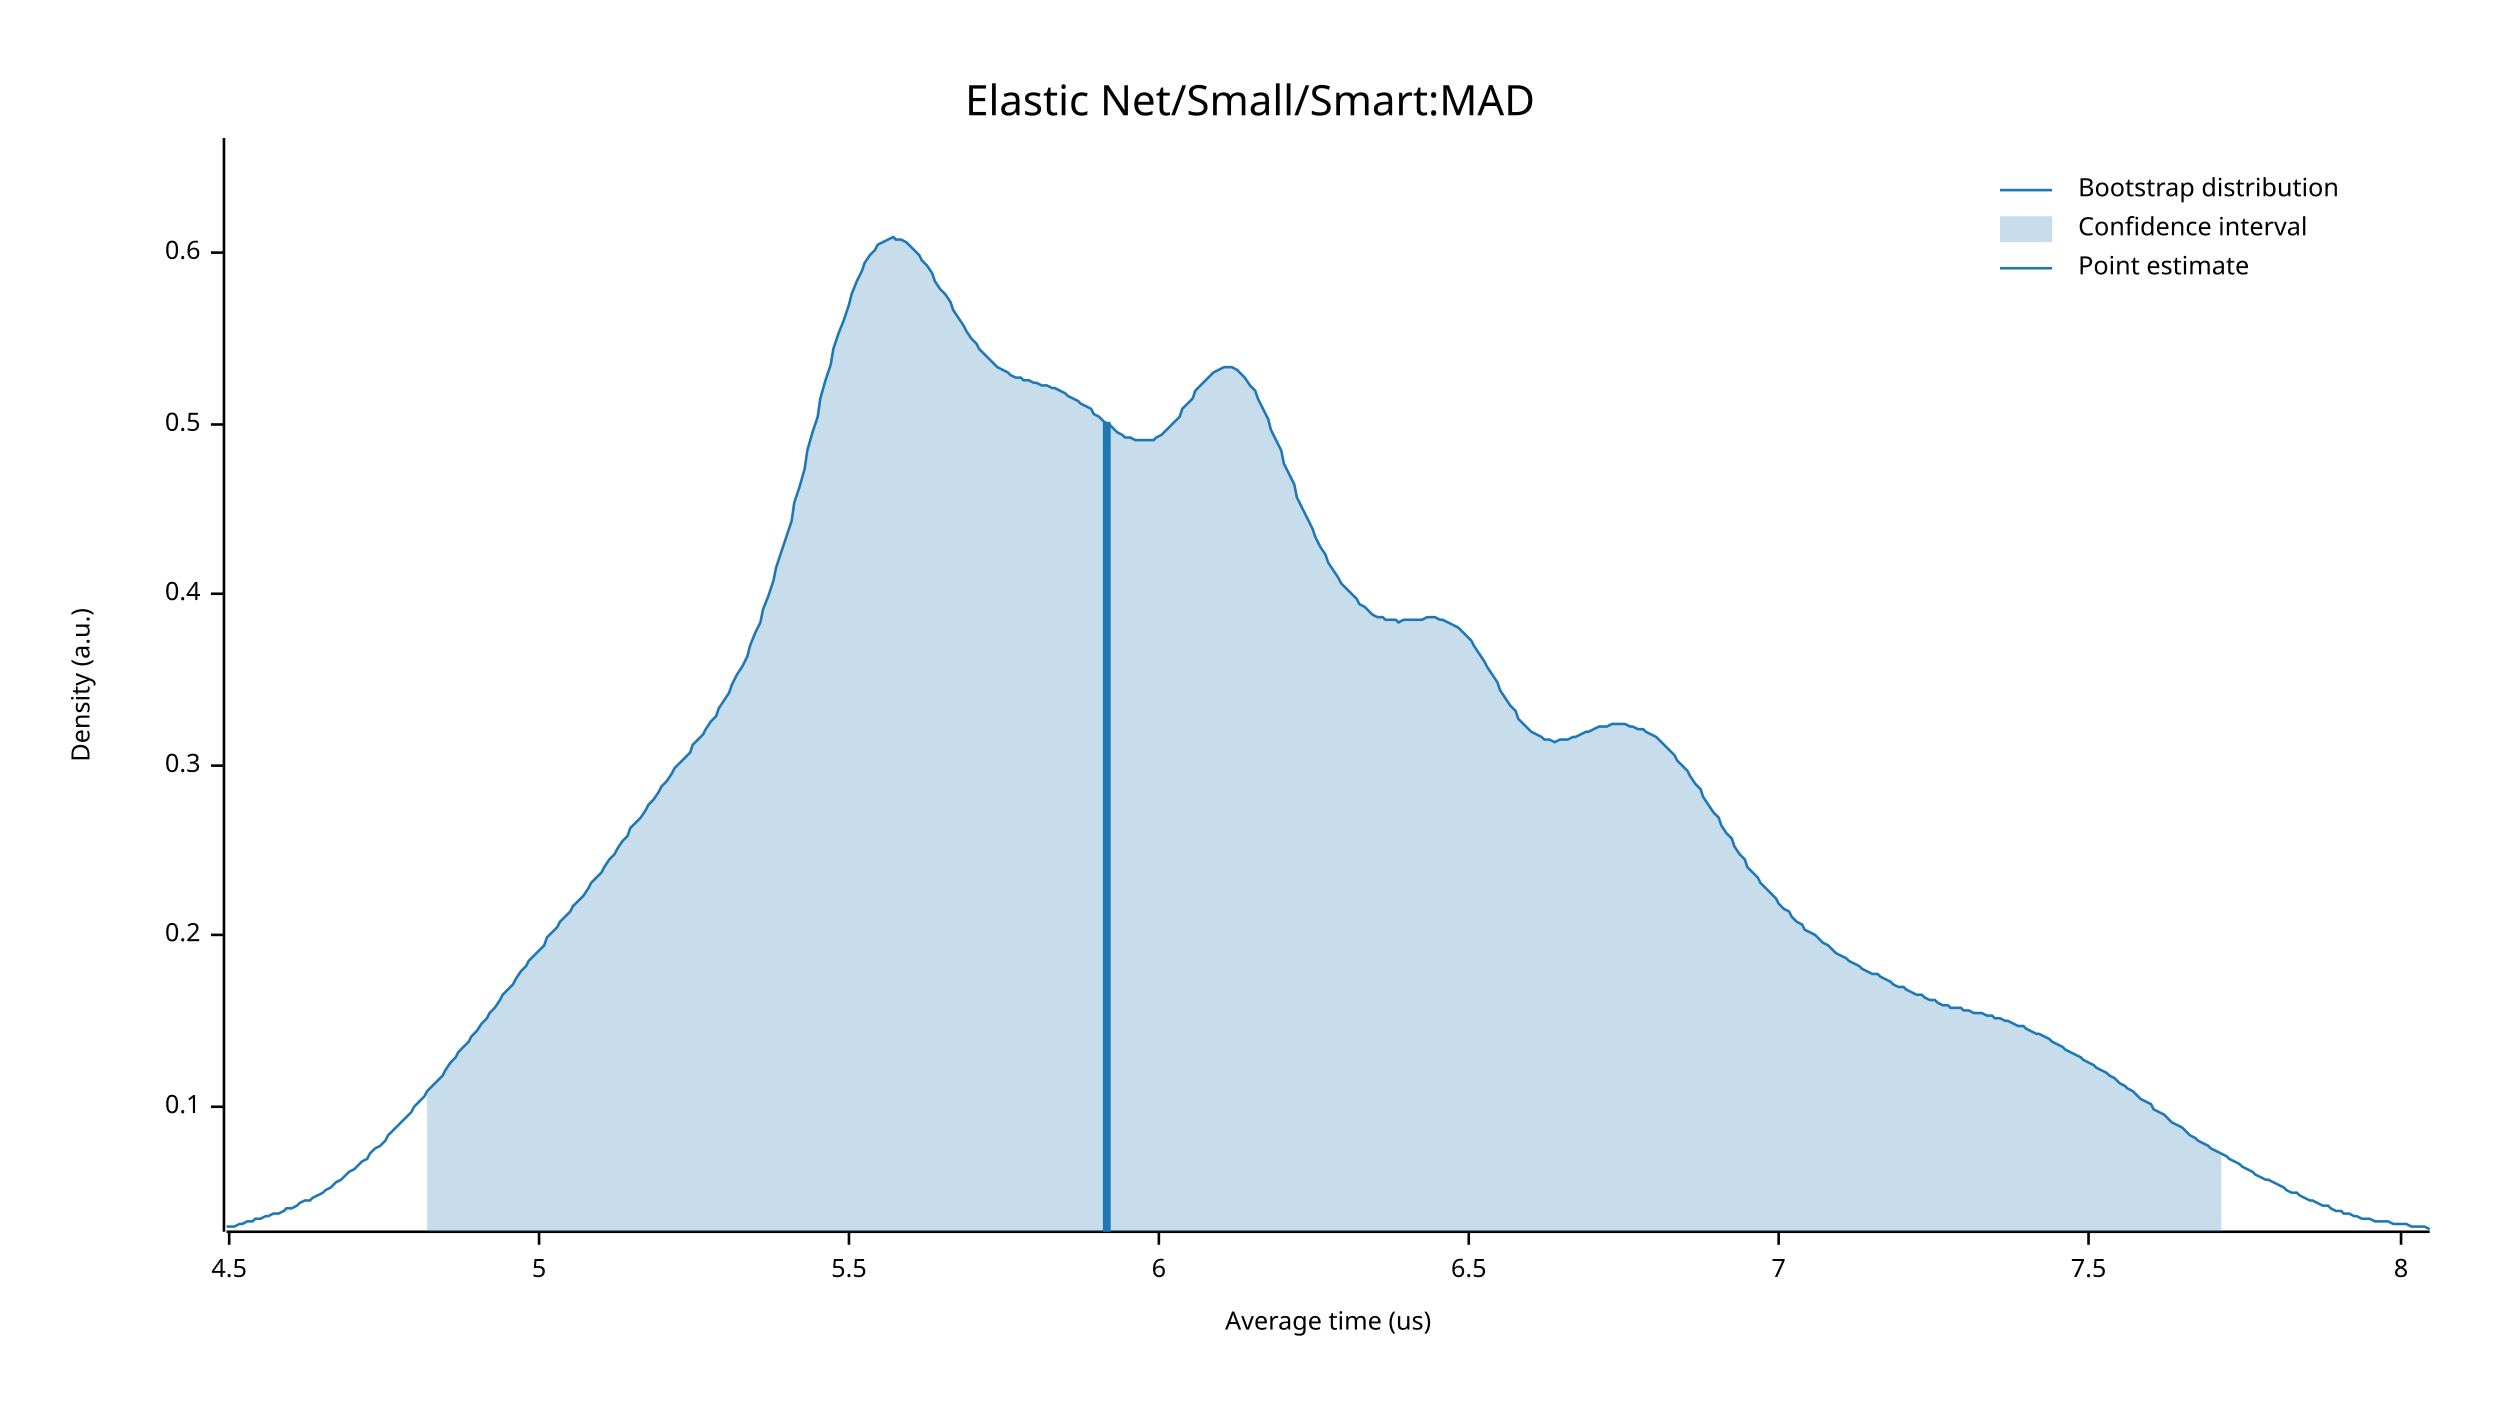
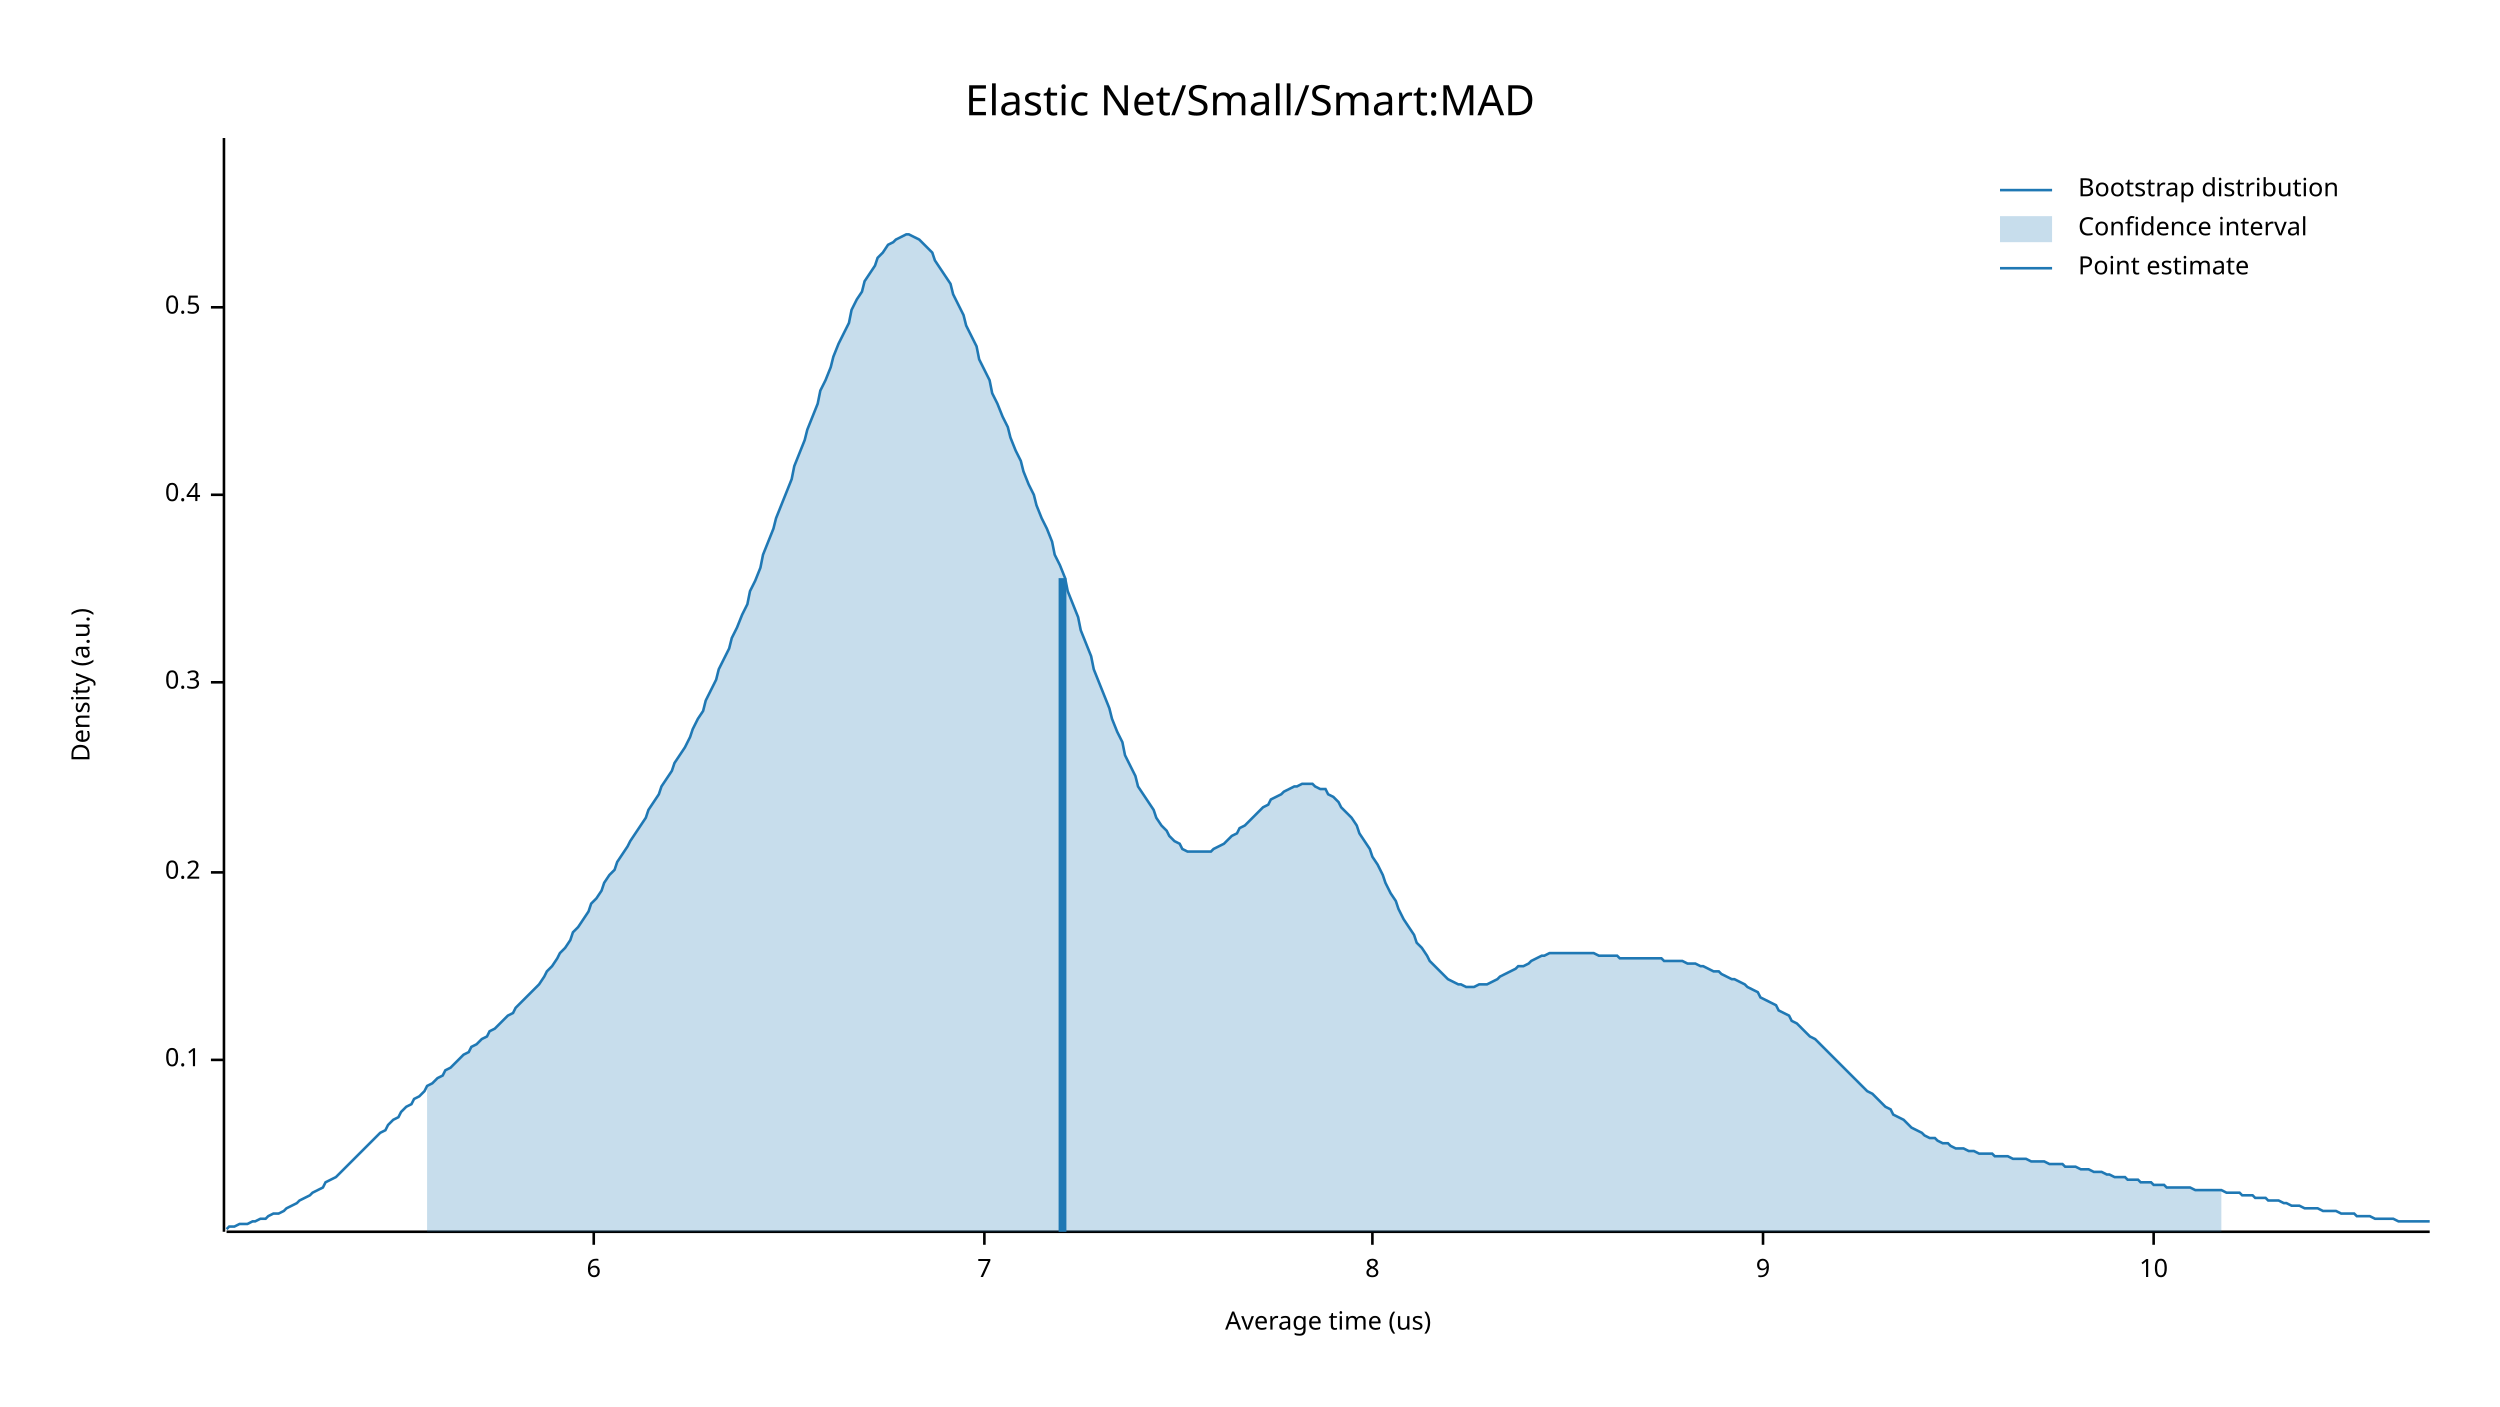
<svg xmlns="http://www.w3.org/2000/svg" width="960" height="540" viewBox="0 0 960 540">
  <text x="480" y="32" dy="0.76em" text-anchor="middle" font-family="sans-serif" font-size="16.129" opacity="1" fill="#000000">
Elastic Net/Small/Smart:MAD
</text>
  <text x="27" y="263" dy="0.76em" text-anchor="middle" font-family="sans-serif" font-size="9.677" opacity="1" fill="#000000" transform="rotate(270, 27, 263)">
Density (a.u.)
</text>
  <text x="510" y="513" dy="-0.5ex" text-anchor="middle" font-family="sans-serif" font-size="9.677" opacity="1" fill="#000000">
Average time (us)
</text>
  <polyline fill="none" opacity="1" stroke="#000000" stroke-width="1" points="86,53 86,473 " />
-   <text x="77" y="425" dy="0.5ex" text-anchor="end" font-family="sans-serif" font-size="9.677" opacity="1" fill="#000000">
+   <text x="77" y="407" dy="0.5ex" text-anchor="end" font-family="sans-serif" font-size="9.677" opacity="1" fill="#000000">
0.1
</text>
-   <polyline fill="none" opacity="1" stroke="#000000" stroke-width="1" points="81,425 86,425 " />
-   <text x="77" y="359" dy="0.5ex" text-anchor="end" font-family="sans-serif" font-size="9.677" opacity="1" fill="#000000">
+   <polyline fill="none" opacity="1" stroke="#000000" stroke-width="1" points="81,407 86,407 " />
+   <text x="77" y="335" dy="0.5ex" text-anchor="end" font-family="sans-serif" font-size="9.677" opacity="1" fill="#000000">
0.2
</text>
-   <polyline fill="none" opacity="1" stroke="#000000" stroke-width="1" points="81,359 86,359 " />
-   <text x="77" y="294" dy="0.5ex" text-anchor="end" font-family="sans-serif" font-size="9.677" opacity="1" fill="#000000">
+   <polyline fill="none" opacity="1" stroke="#000000" stroke-width="1" points="81,335 86,335 " />
+   <text x="77" y="262" dy="0.5ex" text-anchor="end" font-family="sans-serif" font-size="9.677" opacity="1" fill="#000000">
0.3
</text>
-   <polyline fill="none" opacity="1" stroke="#000000" stroke-width="1" points="81,294 86,294 " />
-   <text x="77" y="228" dy="0.5ex" text-anchor="end" font-family="sans-serif" font-size="9.677" opacity="1" fill="#000000">
+   <polyline fill="none" opacity="1" stroke="#000000" stroke-width="1" points="81,262 86,262 " />
+   <text x="77" y="190" dy="0.5ex" text-anchor="end" font-family="sans-serif" font-size="9.677" opacity="1" fill="#000000">
0.4
</text>
-   <polyline fill="none" opacity="1" stroke="#000000" stroke-width="1" points="81,228 86,228 " />
-   <text x="77" y="163" dy="0.5ex" text-anchor="end" font-family="sans-serif" font-size="9.677" opacity="1" fill="#000000">
+   <polyline fill="none" opacity="1" stroke="#000000" stroke-width="1" points="81,190 86,190 " />
+   <text x="77" y="118" dy="0.5ex" text-anchor="end" font-family="sans-serif" font-size="9.677" opacity="1" fill="#000000">
0.5
</text>
-   <polyline fill="none" opacity="1" stroke="#000000" stroke-width="1" points="81,163 86,163 " />
-   <text x="77" y="97" dy="0.5ex" text-anchor="end" font-family="sans-serif" font-size="9.677" opacity="1" fill="#000000">
- 0.6
- </text>
-   <polyline fill="none" opacity="1" stroke="#000000" stroke-width="1" points="81,97 86,97 " />
+   <polyline fill="none" opacity="1" stroke="#000000" stroke-width="1" points="81,118 86,118 " />
  <polyline fill="none" opacity="1" stroke="#000000" stroke-width="1" points="87,473 933,473 " />
-   <text x="88" y="483" dy="0.76em" text-anchor="middle" font-family="sans-serif" font-size="9.677" opacity="1" fill="#000000">
- 4.5
- </text>
-   <polyline fill="none" opacity="1" stroke="#000000" stroke-width="1" points="88,473 88,478 " />
-   <text x="207" y="483" dy="0.76em" text-anchor="middle" font-family="sans-serif" font-size="9.677" opacity="1" fill="#000000">
- 5
- </text>
-   <polyline fill="none" opacity="1" stroke="#000000" stroke-width="1" points="207,473 207,478 " />
-   <text x="326" y="483" dy="0.76em" text-anchor="middle" font-family="sans-serif" font-size="9.677" opacity="1" fill="#000000">
- 5.5
- </text>
-   <polyline fill="none" opacity="1" stroke="#000000" stroke-width="1" points="326,473 326,478 " />
-   <text x="445" y="483" dy="0.76em" text-anchor="middle" font-family="sans-serif" font-size="9.677" opacity="1" fill="#000000">
+   <text x="228" y="483" dy="0.76em" text-anchor="middle" font-family="sans-serif" font-size="9.677" opacity="1" fill="#000000">
6
</text>
-   <polyline fill="none" opacity="1" stroke="#000000" stroke-width="1" points="445,473 445,478 " />
-   <text x="564" y="483" dy="0.76em" text-anchor="middle" font-family="sans-serif" font-size="9.677" opacity="1" fill="#000000">
- 6.5
- </text>
-   <polyline fill="none" opacity="1" stroke="#000000" stroke-width="1" points="564,473 564,478 " />
-   <text x="683" y="483" dy="0.76em" text-anchor="middle" font-family="sans-serif" font-size="9.677" opacity="1" fill="#000000">
+   <polyline fill="none" opacity="1" stroke="#000000" stroke-width="1" points="228,473 228,478 " />
+   <text x="378" y="483" dy="0.76em" text-anchor="middle" font-family="sans-serif" font-size="9.677" opacity="1" fill="#000000">
7
</text>
-   <polyline fill="none" opacity="1" stroke="#000000" stroke-width="1" points="683,473 683,478 " />
-   <text x="802" y="483" dy="0.76em" text-anchor="middle" font-family="sans-serif" font-size="9.677" opacity="1" fill="#000000">
- 7.5
- </text>
-   <polyline fill="none" opacity="1" stroke="#000000" stroke-width="1" points="802,473 802,478 " />
-   <text x="922" y="483" dy="0.76em" text-anchor="middle" font-family="sans-serif" font-size="9.677" opacity="1" fill="#000000">
+   <polyline fill="none" opacity="1" stroke="#000000" stroke-width="1" points="378,473 378,478 " />
+   <text x="527" y="483" dy="0.76em" text-anchor="middle" font-family="sans-serif" font-size="9.677" opacity="1" fill="#000000">
8
</text>
-   <polyline fill="none" opacity="1" stroke="#000000" stroke-width="1" points="922,473 922,478 " />
-   <polyline fill="none" opacity="1" stroke="#1F78B4" stroke-width="1" points="87,471 88,471 90,471 92,470 93,470 95,469 97,469 98,468 100,468 102,467 103,467 105,466 107,466 109,465 110,464 112,464 114,463 115,462 117,461 119,461 120,460 122,459 124,458 125,457 127,456 129,454 131,453 132,452 134,450 136,449 137,448 139,446 141,445 142,443 144,441 146,440 148,438 149,436 151,434 153,432 154,431 156,429 158,427 159,425 161,423 163,421 164,419 166,417 168,415 170,413 171,411 173,408 175,406 176,404 178,402 180,400 181,398 183,396 185,393 187,391 188,389 190,387 192,384 193,382 195,380 197,378 198,376 200,373 202,371 203,369 205,367 207,365 209,363 210,360 212,358 214,356 215,354 217,352 219,350 220,348 222,346 224,344 226,341 227,339 229,337 231,335 232,333 234,330 236,328 237,326 239,323 241,321 242,318 244,316 246,314 248,311 249,309 251,307 253,304 254,302 256,300 258,297 259,295 261,293 263,291 265,289 266,286 268,284 270,282 271,280 273,277 275,275 276,272 278,269 280,266 281,263 283,259 285,256 287,252 288,248 290,243 292,239 293,234 295,229 297,223 298,218 300,212 302,206 304,200 305,193 307,187 309,180 310,173 312,166 314,160 315,153 317,146 319,140 320,134 322,128 324,123 326,117 327,113 329,108 331,104 332,101 334,98 336,96 337,94 339,93 341,92 343,91 344,92 346,92 348,93 349,94 351,96 353,98 354,100 356,102 358,105 359,108 361,111 363,113 365,116 366,119 368,122 370,125 371,127 373,130 375,132 376,134 378,136 380,138 381,139 383,141 385,142 387,143 388,144 390,145 392,145 393,146 395,146 397,147 398,147 400,148 402,148 404,149 405,149 407,150 409,151 410,152 412,153 414,154 415,155 417,156 419,157 420,159 422,160 424,162 426,163 427,164 429,166 431,167 432,168 434,168 436,169 437,169 439,169 441,169 443,169 444,168 446,167 448,165 449,164 451,162 453,160 454,157 456,155 458,153 459,150 461,148 463,146 465,144 466,143 468,142 470,141 471,141 473,141 475,142 476,143 478,145 480,148 482,150 483,153 485,157 487,161 488,165 490,169 492,173 493,178 495,182 497,186 498,191 500,195 502,199 504,203 505,206 507,210 509,213 510,216 512,219 514,222 515,224 517,226 519,228 521,230 522,232 524,233 526,235 527,236 529,237 531,237 532,238 534,238 536,238 537,239 539,238 541,238 543,238 544,238 546,238 548,237 549,237 551,237 553,238 554,238 556,239 558,240 560,241 561,242 563,244 565,246 566,248 568,251 570,254 571,256 573,259 575,262 576,265 578,268 580,271 582,273 583,276 585,278 587,280 588,281 590,282 592,283 593,284 595,284 597,285 599,284 600,284 602,284 604,283 605,283 607,282 609,281 610,281 612,280 614,279 615,279 617,279 619,278 621,278 622,278 624,278 626,279 627,279 629,280 631,280 632,281 634,282 636,283 638,285 639,286 641,288 643,290 644,292 646,294 648,296 649,298 651,301 653,303 654,306 656,309 658,312 660,314 661,317 663,320 665,322 666,325 668,328 670,330 671,333 673,335 675,337 676,339 678,341 680,343 682,345 683,347 685,349 687,350 688,352 690,354 692,355 693,357 695,358 697,359 699,361 700,362 702,363 704,365 705,366 707,367 709,368 710,369 712,370 714,371 715,372 717,373 719,374 721,374 722,375 724,376 726,377 727,378 729,379 731,379 732,380 734,381 736,382 738,382 739,383 741,384 743,384 744,385 746,386 748,386 749,387 751,387 753,387 754,388 756,388 758,389 760,389 761,389 763,390 765,390 766,391 768,391 770,392 771,392 773,393 775,394 777,394 778,395 780,396 782,397 783,397 785,398 787,399 788,400 790,401 792,402 793,403 795,404 797,405 799,406 800,407 802,408 804,409 805,410 807,411 809,412 810,413 812,414 814,416 816,417 817,418 819,419 821,421 822,422 824,423 826,424 827,426 829,427 831,428 832,429 834,431 836,432 838,433 839,434 841,436 843,437 844,438 846,439 848,440 849,441 851,442 853,443 855,444 856,445 858,446 860,447 861,448 863,449 865,450 866,451 868,452 870,453 871,453 873,454 875,455 877,456 878,457 880,458 882,458 883,459 885,460 887,461 888,461 890,462 892,463 894,463 895,464 897,465 899,465 900,466 902,466 904,467 905,467 907,468 909,468 910,468 912,469 914,469 916,469 917,469 919,470 921,470 922,470 924,470 926,471 927,471 929,471 931,471 933,472 " />
-   <polygon opacity="0.25" fill="#1F78B4" points="164,419 166,417 168,415 170,413 171,411 173,408 175,406 176,404 178,402 180,400 181,398 183,396 185,393 187,391 188,389 190,387 192,384 193,382 195,380 197,378 198,376 200,373 202,371 203,369 205,367 207,365 209,363 210,360 212,358 214,356 215,354 217,352 219,350 220,348 222,346 224,344 226,341 227,339 229,337 231,335 232,333 234,330 236,328 237,326 239,323 241,321 242,318 244,316 246,314 248,311 249,309 251,307 253,304 254,302 256,300 258,297 259,295 261,293 263,291 265,289 266,286 268,284 270,282 271,280 273,277 275,275 276,272 278,269 280,266 281,263 283,259 285,256 287,252 288,248 290,243 292,239 293,234 295,229 297,223 298,218 300,212 302,206 304,200 305,193 307,187 309,180 310,173 312,166 314,160 315,153 317,146 319,140 320,134 322,128 324,123 326,117 327,113 329,108 331,104 332,101 334,98 336,96 337,94 339,93 341,92 343,91 344,92 346,92 348,93 349,94 351,96 353,98 354,100 356,102 358,105 359,108 361,111 363,113 365,116 366,119 368,122 370,125 371,127 373,130 375,132 376,134 378,136 380,138 381,139 383,141 385,142 387,143 388,144 390,145 392,145 393,146 395,146 397,147 398,147 400,148 402,148 404,149 405,149 407,150 409,151 410,152 412,153 414,154 415,155 417,156 419,157 420,159 422,160 424,162 426,163 427,164 429,166 431,167 432,168 434,168 436,169 437,169 439,169 441,169 443,169 444,168 446,167 448,165 449,164 451,162 453,160 454,157 456,155 458,153 459,150 461,148 463,146 465,144 466,143 468,142 470,141 471,141 473,141 475,142 476,143 478,145 480,148 482,150 483,153 485,157 487,161 488,165 490,169 492,173 493,178 495,182 497,186 498,191 500,195 502,199 504,203 505,206 507,210 509,213 510,216 512,219 514,222 515,224 517,226 519,228 521,230 522,232 524,233 526,235 527,236 529,237 531,237 532,238 534,238 536,238 537,239 539,238 541,238 543,238 544,238 546,238 548,237 549,237 551,237 553,238 554,238 556,239 558,240 560,241 561,242 563,244 565,246 566,248 568,251 570,254 571,256 573,259 575,262 576,265 578,268 580,271 582,273 583,276 585,278 587,280 588,281 590,282 592,283 593,284 595,284 597,285 599,284 600,284 602,284 604,283 605,283 607,282 609,281 610,281 612,280 614,279 615,279 617,279 619,278 621,278 622,278 624,278 626,279 627,279 629,280 631,280 632,281 634,282 636,283 638,285 639,286 641,288 643,290 644,292 646,294 648,296 649,298 651,301 653,303 654,306 656,309 658,312 660,314 661,317 663,320 665,322 666,325 668,328 670,330 671,333 673,335 675,337 676,339 678,341 680,343 682,345 683,347 685,349 687,350 688,352 690,354 692,355 693,357 695,358 697,359 699,361 700,362 702,363 704,365 705,366 707,367 709,368 710,369 712,370 714,371 715,372 717,373 719,374 721,374 722,375 724,376 726,377 727,378 729,379 731,379 732,380 734,381 736,382 738,382 739,383 741,384 743,384 744,385 746,386 748,386 749,387 751,387 753,387 754,388 756,388 758,389 760,389 761,389 763,390 765,390 766,391 768,391 770,392 771,392 773,393 775,394 777,394 778,395 780,396 782,397 783,397 785,398 787,399 788,400 790,401 792,402 793,403 795,404 797,405 799,406 800,407 802,408 804,409 805,410 807,411 809,412 810,413 812,414 814,416 816,417 817,418 819,419 821,421 822,422 824,423 826,424 827,426 829,427 831,428 832,429 834,431 836,432 838,433 839,434 841,436 843,437 844,438 846,439 848,440 849,441 851,442 853,443 853,473 164,473 " />
-   <polyline fill="none" opacity="1" stroke="#1F78B4" stroke-width="3" points="425,473 425,162 " />
+   <polyline fill="none" opacity="1" stroke="#000000" stroke-width="1" points="527,473 527,478 " />
+   <text x="677" y="483" dy="0.76em" text-anchor="middle" font-family="sans-serif" font-size="9.677" opacity="1" fill="#000000">
+ 9
+ </text>
+   <polyline fill="none" opacity="1" stroke="#000000" stroke-width="1" points="677,473 677,478 " />
+   <text x="827" y="483" dy="0.76em" text-anchor="middle" font-family="sans-serif" font-size="9.677" opacity="1" fill="#000000">
+ 10
+ </text>
+   <polyline fill="none" opacity="1" stroke="#000000" stroke-width="1" points="827,473 827,478 " />
+   <polyline fill="none" opacity="1" stroke="#1F78B4" stroke-width="1" points="87,472 88,471 90,471 92,470 93,470 95,470 97,469 98,469 100,468 102,468 103,467 105,466 107,466 109,465 110,464 112,463 114,462 115,461 117,460 119,459 120,458 122,457 124,456 125,454 127,453 129,452 131,450 132,449 134,447 136,445 137,444 139,442 141,440 142,439 144,437 146,435 148,434 149,432 151,430 153,429 154,427 156,425 158,424 159,422 161,421 163,419 164,417 166,416 168,414 170,413 171,411 173,410 175,408 176,407 178,405 180,404 181,402 183,401 185,399 187,398 188,396 190,395 192,393 193,392 195,390 197,389 198,387 200,385 202,383 203,382 205,380 207,378 209,375 210,373 212,371 214,368 215,366 217,364 219,361 220,358 222,356 224,353 226,350 227,347 229,345 231,342 232,339 234,336 236,334 237,331 239,328 241,325 242,323 244,320 246,317 248,314 249,311 251,308 253,305 254,302 256,299 258,296 259,293 261,290 263,287 265,283 266,280 268,276 270,273 271,269 273,265 275,261 276,257 278,253 280,249 281,245 283,241 285,236 287,232 288,227 290,223 292,218 293,213 295,208 297,203 298,199 300,194 302,189 304,184 305,179 307,174 309,169 310,165 312,160 314,155 315,150 317,146 319,141 320,137 322,132 324,128 326,124 327,119 329,115 331,112 332,108 334,105 336,102 337,99 339,97 341,94 343,93 344,92 346,91 348,90 349,90 351,91 353,92 354,93 356,95 358,97 359,100 361,103 363,106 365,109 366,113 368,117 370,121 371,125 373,129 375,133 376,138 378,142 380,146 381,151 383,155 385,160 387,164 388,168 390,173 392,177 393,181 395,186 397,190 398,194 400,199 402,203 404,208 405,213 407,217 409,222 410,227 412,232 414,237 415,242 417,247 419,252 420,257 422,262 424,267 426,272 427,276 429,281 431,285 432,290 434,294 436,298 437,302 439,305 441,308 443,311 444,314 446,317 448,319 449,321 451,323 453,324 454,326 456,327 458,327 459,327 461,327 463,327 465,327 466,326 468,325 470,324 471,323 473,321 475,320 476,318 478,317 480,315 482,313 483,312 485,310 487,309 488,307 490,306 492,305 493,304 495,303 497,302 498,302 500,301 502,301 504,301 505,302 507,303 509,303 510,305 512,306 514,308 515,310 517,312 519,314 521,317 522,320 524,323 526,326 527,329 529,332 531,336 532,339 534,343 536,346 537,349 539,353 541,356 543,359 544,362 546,364 548,367 549,369 551,371 553,373 554,374 556,376 558,377 560,378 561,378 563,379 565,379 566,379 568,378 570,378 571,378 573,377 575,376 576,375 578,374 580,373 582,372 583,371 585,371 587,370 588,369 590,368 592,367 593,367 595,366 597,366 599,366 600,366 602,366 604,366 605,366 607,366 609,366 610,366 612,366 614,367 615,367 617,367 619,367 621,367 622,368 624,368 626,368 627,368 629,368 631,368 632,368 634,368 636,368 638,368 639,369 641,369 643,369 644,369 646,369 648,370 649,370 651,370 653,371 654,371 656,372 658,373 660,373 661,374 663,375 665,376 666,376 668,377 670,378 671,379 673,380 675,381 676,383 678,384 680,385 682,386 683,388 685,389 687,390 688,392 690,393 692,395 693,396 695,398 697,399 699,401 700,402 702,404 704,406 705,407 707,409 709,411 710,412 712,414 714,416 715,417 717,419 719,420 721,422 722,423 724,425 726,426 727,428 729,429 731,430 732,431 734,433 736,434 738,435 739,436 741,437 743,437 744,438 746,439 748,439 749,440 751,441 753,441 754,441 756,442 758,442 760,443 761,443 763,443 765,443 766,444 768,444 770,444 771,444 773,445 775,445 777,445 778,445 780,446 782,446 783,446 785,446 787,447 788,447 790,447 792,447 793,448 795,448 797,448 799,449 800,449 802,449 804,450 805,450 807,450 809,451 810,451 812,452 814,452 816,452 817,453 819,453 821,453 822,454 824,454 826,454 827,455 829,455 831,455 832,456 834,456 836,456 838,456 839,456 841,456 843,457 844,457 846,457 848,457 849,457 851,457 853,457 855,458 856,458 858,458 860,458 861,459 863,459 865,459 866,460 868,460 870,460 871,461 873,461 875,461 877,462 878,462 880,463 882,463 883,463 885,464 887,464 888,464 890,464 892,465 894,465 895,465 897,465 899,466 900,466 902,466 904,466 905,467 907,467 909,467 910,467 912,468 914,468 916,468 917,468 919,468 921,469 922,469 924,469 926,469 927,469 929,469 931,469 933,469 " />
+   <polygon opacity="0.25" fill="#1F78B4" points="164,417 166,416 168,414 170,413 171,411 173,410 175,408 176,407 178,405 180,404 181,402 183,401 185,399 187,398 188,396 190,395 192,393 193,392 195,390 197,389 198,387 200,385 202,383 203,382 205,380 207,378 209,375 210,373 212,371 214,368 215,366 217,364 219,361 220,358 222,356 224,353 226,350 227,347 229,345 231,342 232,339 234,336 236,334 237,331 239,328 241,325 242,323 244,320 246,317 248,314 249,311 251,308 253,305 254,302 256,299 258,296 259,293 261,290 263,287 265,283 266,280 268,276 270,273 271,269 273,265 275,261 276,257 278,253 280,249 281,245 283,241 285,236 287,232 288,227 290,223 292,218 293,213 295,208 297,203 298,199 300,194 302,189 304,184 305,179 307,174 309,169 310,165 312,160 314,155 315,150 317,146 319,141 320,137 322,132 324,128 326,124 327,119 329,115 331,112 332,108 334,105 336,102 337,99 339,97 341,94 343,93 344,92 346,91 348,90 349,90 351,91 353,92 354,93 356,95 358,97 359,100 361,103 363,106 365,109 366,113 368,117 370,121 371,125 373,129 375,133 376,138 378,142 380,146 381,151 383,155 385,160 387,164 388,168 390,173 392,177 393,181 395,186 397,190 398,194 400,199 402,203 404,208 405,213 407,217 409,222 410,227 412,232 414,237 415,242 417,247 419,252 420,257 422,262 424,267 426,272 427,276 429,281 431,285 432,290 434,294 436,298 437,302 439,305 441,308 443,311 444,314 446,317 448,319 449,321 451,323 453,324 454,326 456,327 458,327 459,327 461,327 463,327 465,327 466,326 468,325 470,324 471,323 473,321 475,320 476,318 478,317 480,315 482,313 483,312 485,310 487,309 488,307 490,306 492,305 493,304 495,303 497,302 498,302 500,301 502,301 504,301 505,302 507,303 509,303 510,305 512,306 514,308 515,310 517,312 519,314 521,317 522,320 524,323 526,326 527,329 529,332 531,336 532,339 534,343 536,346 537,349 539,353 541,356 543,359 544,362 546,364 548,367 549,369 551,371 553,373 554,374 556,376 558,377 560,378 561,378 563,379 565,379 566,379 568,378 570,378 571,378 573,377 575,376 576,375 578,374 580,373 582,372 583,371 585,371 587,370 588,369 590,368 592,367 593,367 595,366 597,366 599,366 600,366 602,366 604,366 605,366 607,366 609,366 610,366 612,366 614,367 615,367 617,367 619,367 621,367 622,368 624,368 626,368 627,368 629,368 631,368 632,368 634,368 636,368 638,368 639,369 641,369 643,369 644,369 646,369 648,370 649,370 651,370 653,371 654,371 656,372 658,373 660,373 661,374 663,375 665,376 666,376 668,377 670,378 671,379 673,380 675,381 676,383 678,384 680,385 682,386 683,388 685,389 687,390 688,392 690,393 692,395 693,396 695,398 697,399 699,401 700,402 702,404 704,406 705,407 707,409 709,411 710,412 712,414 714,416 715,417 717,419 719,420 721,422 722,423 724,425 726,426 727,428 729,429 731,430 732,431 734,433 736,434 738,435 739,436 741,437 743,437 744,438 746,439 748,439 749,440 751,441 753,441 754,441 756,442 758,442 760,443 761,443 763,443 765,443 766,444 768,444 770,444 771,444 773,445 775,445 777,445 778,445 780,446 782,446 783,446 785,446 787,447 788,447 790,447 792,447 793,448 795,448 797,448 799,449 800,449 802,449 804,450 805,450 807,450 809,451 810,451 812,452 814,452 816,452 817,453 819,453 821,453 822,454 824,454 826,454 827,455 829,455 831,455 832,456 834,456 836,456 838,456 839,456 841,456 843,457 844,457 846,457 848,457 849,457 851,457 853,457 853,473 164,473 " />
+   <polyline fill="none" opacity="1" stroke="#1F78B4" stroke-width="3" points="408,473 408,222 " />
  <text x="798" y="68" dy="0.76em" text-anchor="start" font-family="sans-serif" font-size="9.677" opacity="1" fill="#000000">
Bootstrap distribution
</text>
  <text x="798" y="83" dy="0.76em" text-anchor="start" font-family="sans-serif" font-size="9.677" opacity="1" fill="#000000">
Confidence interval
</text>
  <text x="798" y="98" dy="0.76em" text-anchor="start" font-family="sans-serif" font-size="9.677" opacity="1" fill="#000000">
Point estimate
</text>
  <polyline fill="none" opacity="1" stroke="#1F78B4" stroke-width="1" points="768,73 788,73 " />
  <rect x="768" y="83" width="20" height="10" opacity="0.25" fill="#1F78B4" stroke="none" />
  <polyline fill="none" opacity="1" stroke="#1F78B4" stroke-width="1" points="768,103 788,103 " />
</svg>
